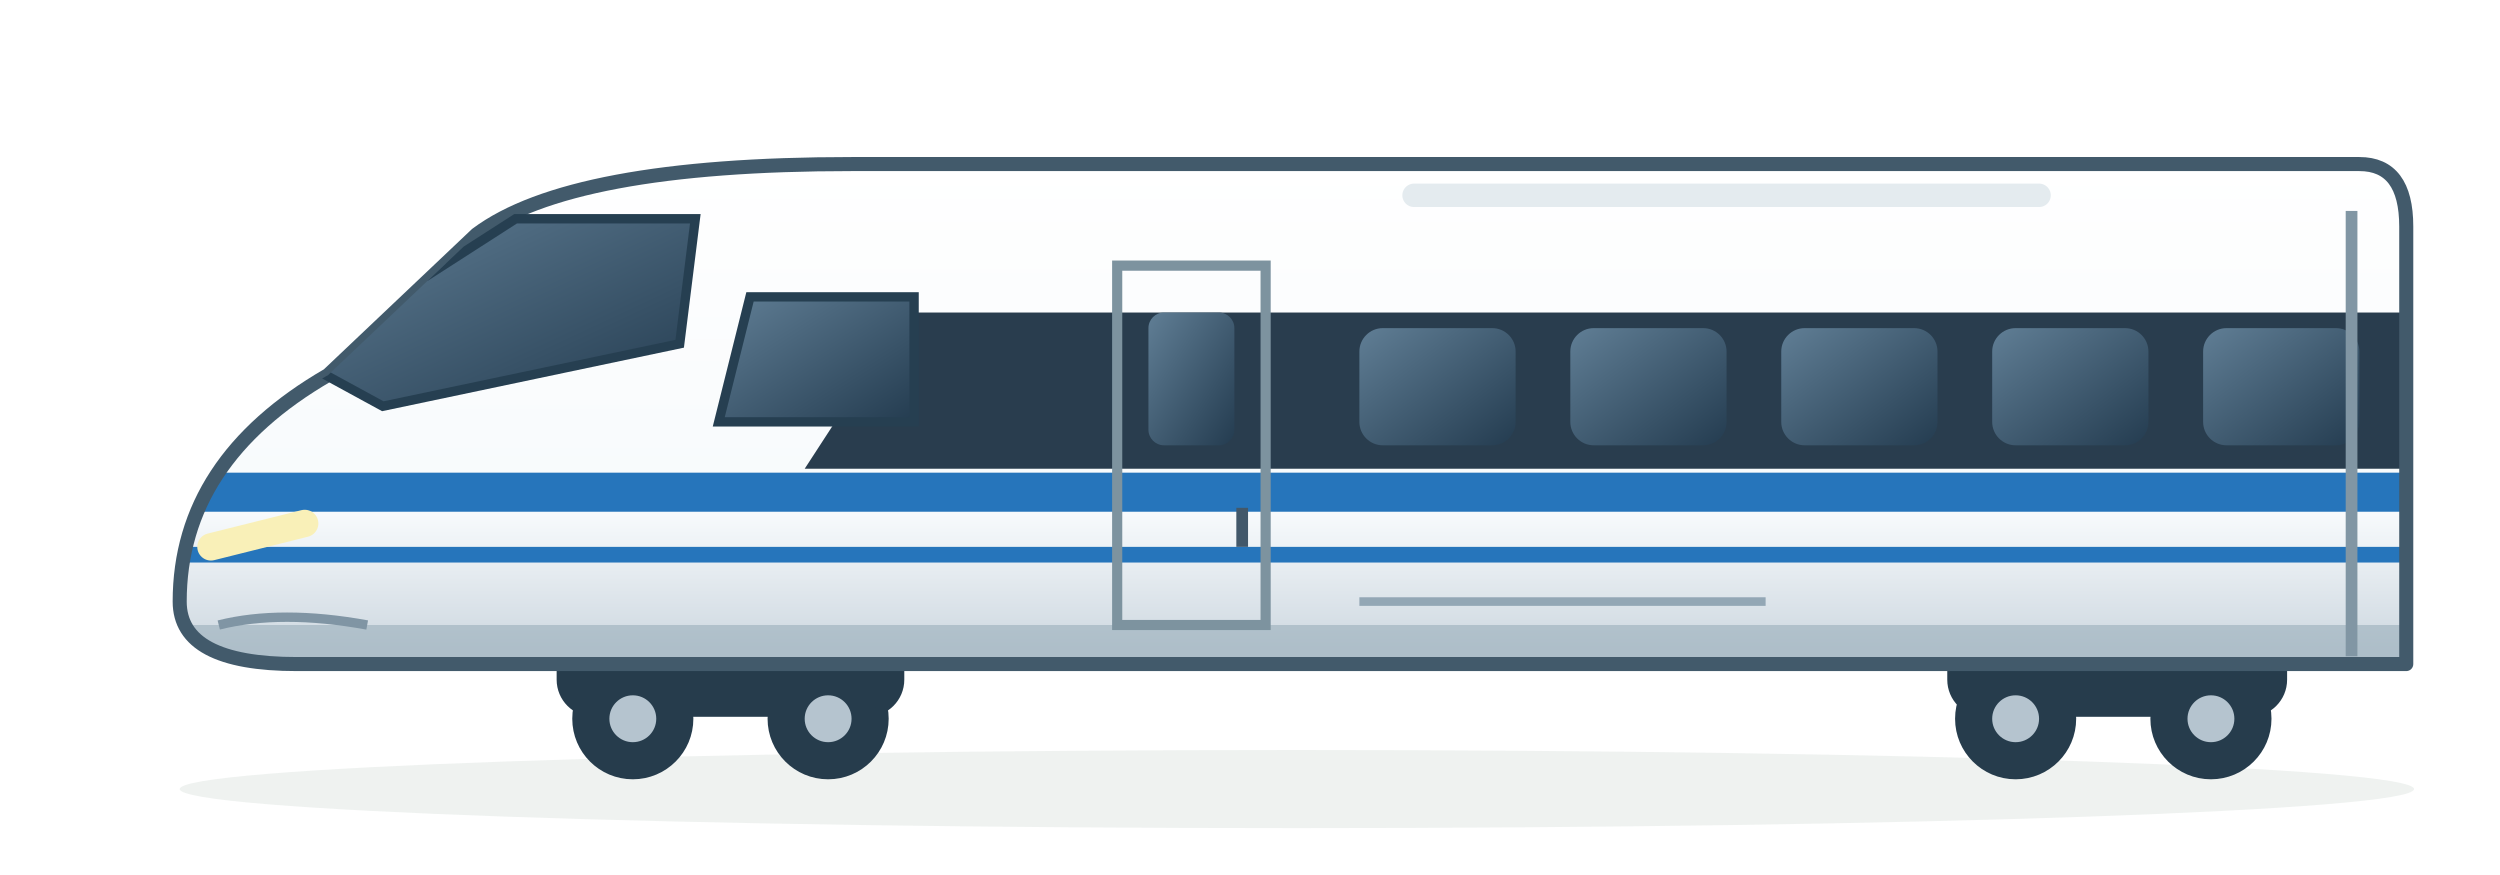
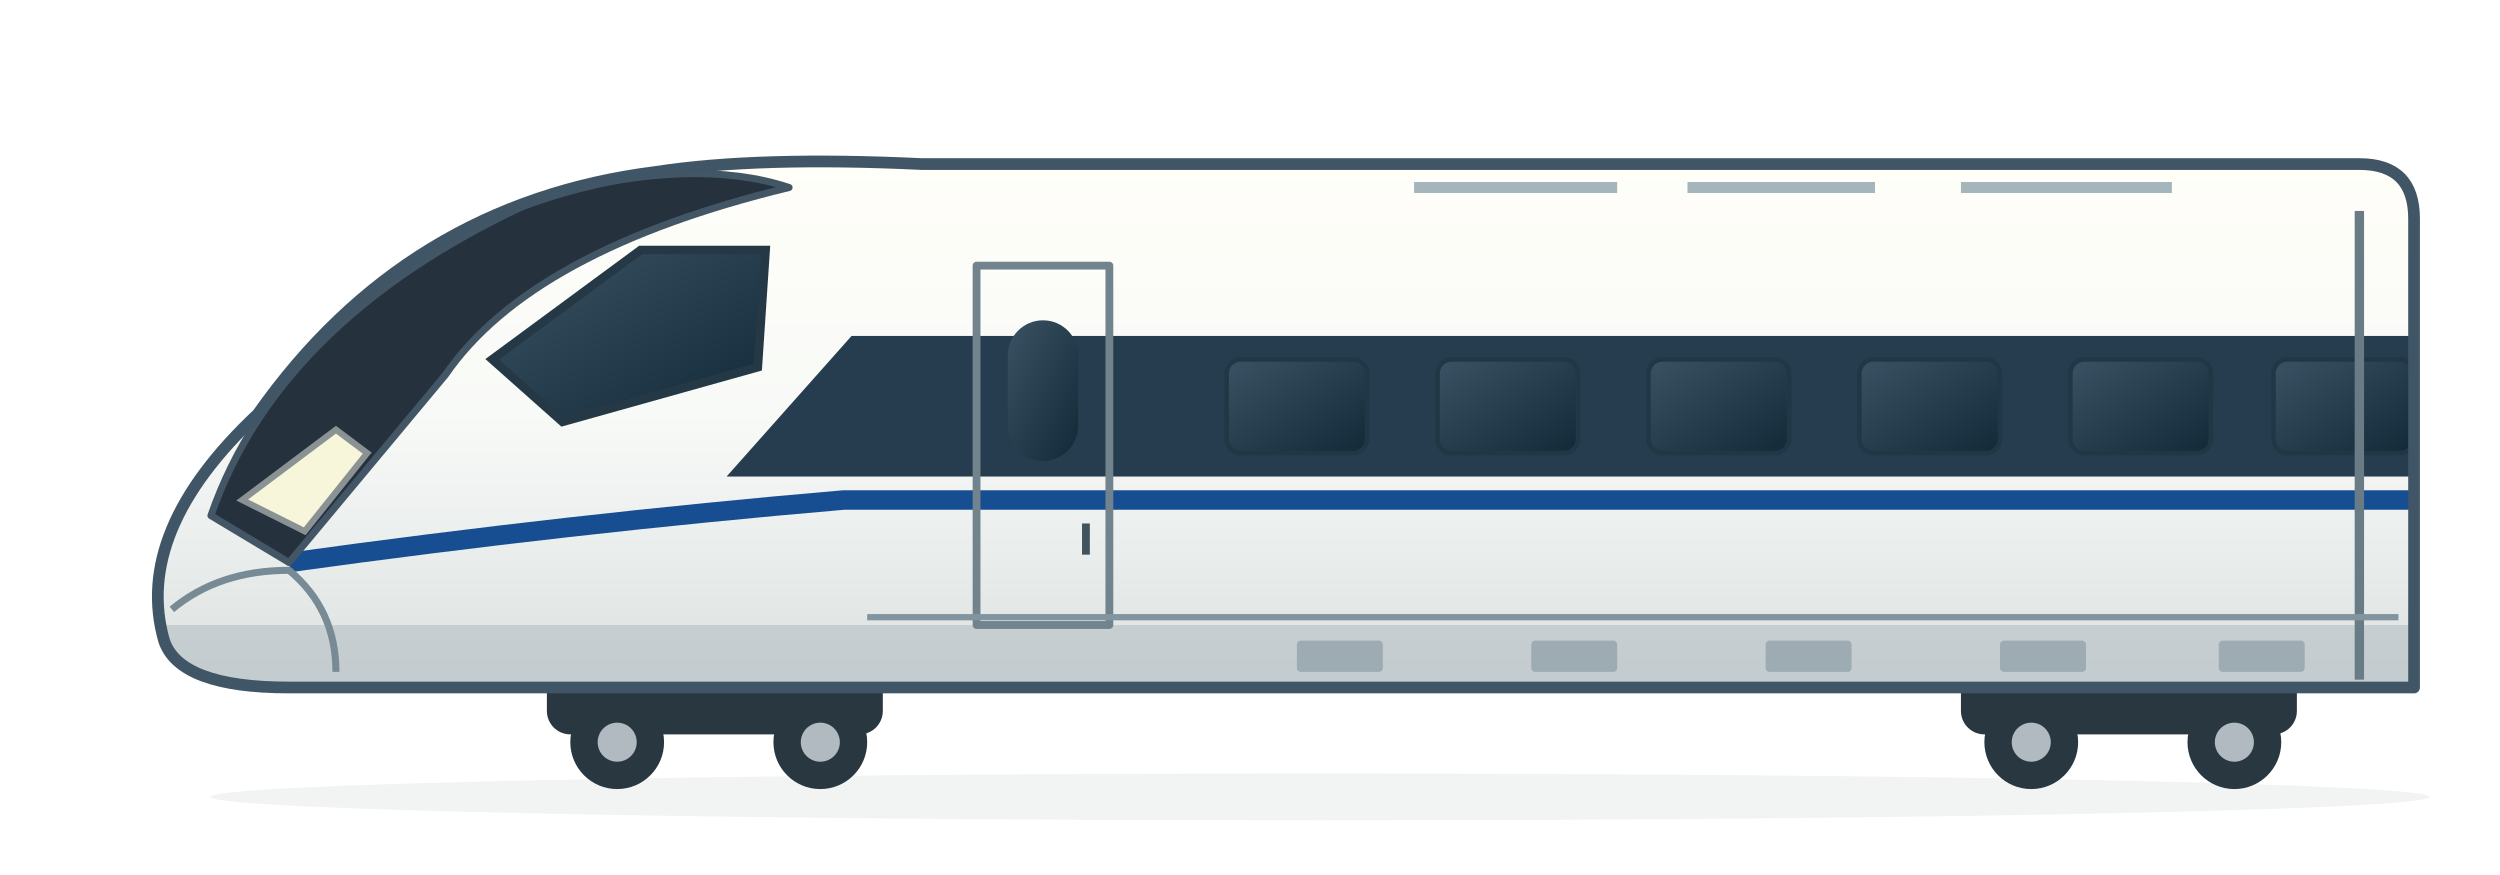
<svg xmlns="http://www.w3.org/2000/svg" viewBox="0 0 320 112" role="img" aria-labelledby="title desc">
  <defs>
    <linearGradient id="body" x1="0" y1="0" x2="0" y2="1">
-       <stop stop-color="#fff" />
-       <stop offset=".7" stop-color="#f7fafc" />
-       <stop offset="1" stop-color="#c9d4dd" />
+       <stop stop-color="#fffef9" />
+       <stop offset=".48" stop-color="#f8faf7" />
+       <stop offset="1" stop-color="#dbe1e1" />
+     </linearGradient>
+     <linearGradient id="noseSilver" x1="0" y1="0" x2="0" y2="1">
+       <stop stop-color="#d8e1e8" />
+       <stop offset=".55" stop-color="#b8c6d0" />
+       <stop offset="1" stop-color="#8b9fae" />
    </linearGradient>
    <linearGradient id="glass" x1="0" y1="0" x2="1" y2="1">
-       <stop stop-color="#607e95" />
-       <stop offset="1" stop-color="#243c50" />
+       <stop stop-color="#3b5264" />
+       <stop offset="1" stop-color="#122938" />
    </linearGradient>
    <clipPath id="car">
-       <path d="M23 77 Q23 59 42 48 L61 30 Q73 21 109 21 H302 Q308 21 308 29 V85 H38 Q23 85 23 77Z" />
+       <path d="M21 82Q17 68 33 53Q52 26 84 22Q97 20 118 21H302Q309 21 309 28V88H37Q23 88 21 82Z" />
    </clipPath>
  </defs>
-   <ellipse cx="166" cy="101" rx="143" ry="5" fill="#315c42" opacity=".08" />
-   <g fill="#263c4c" stroke="#263c4c" stroke-width="1.5">
-     <rect x="72" y="81" width="43" height="10" rx="4" />
-     <rect x="250" y="81" width="42" height="10" rx="4" />
-     <circle cx="81" cy="92" r="7" />
-     <circle cx="106" cy="92" r="7" />
-     <circle cx="258" cy="92" r="7" />
-     <circle cx="283" cy="92" r="7" />
+   <ellipse cx="169" cy="102" rx="142" ry="3" fill="#315c42" opacity=".07" />
+   <g fill="#293740">
+     <rect x="70" y="84" width="43" height="10" rx="3" />
+     <rect x="251" y="84" width="43" height="10" rx="3" />
+     <circle cx="79" cy="95" r="6" />
+     <circle cx="105" cy="95" r="6" />
+     <circle cx="260" cy="95" r="6" />
+     <circle cx="286" cy="95" r="6" />
  </g>
-   <g fill="#b5c4cf">
-     <circle cx="81" cy="92" r="3" />
-     <circle cx="106" cy="92" r="3" />
-     <circle cx="258" cy="92" r="3" />
-     <circle cx="283" cy="92" r="3" />
+   <g fill="#b0bac0">
+     <circle cx="79" cy="95" r="2.5" />
+     <circle cx="105" cy="95" r="2.5" />
+     <circle cx="260" cy="95" r="2.5" />
+     <circle cx="286" cy="95" r="2.5" />
  </g>
-   <path d="M23 77 Q23 59 42 48 L61 30 Q73 21 109 21 H302 Q308 21 308 29 V85 H38 Q23 85 23 77Z" fill="url(#body)" />
+   <path d="M21 82Q17 68 33 53Q52 26 84 22Q97 20 118 21H302Q309 21 309 28V88H37Q23 88 21 82Z" fill="url(#body)" />
  <g clip-path="url(#car)">
-     <path d="M10 80 H316 V90 H10Z" fill="#94a9b7" opacity=".55" />
-     <path d="M116 40 H316 V60 H103Z" fill="#293d4e" />
-     <path d="M15 63 H316" stroke="#2675bb" stroke-width="5" />
-     <path d="M20 71 H316" stroke="#2675bb" stroke-width="2" />
-     <rect x="174" y="42" width="20" height="15" rx="3" fill="url(#glass)" />
-     <rect x="201" y="42" width="20" height="15" rx="3" fill="url(#glass)" />
-     <rect x="228" y="42" width="20" height="15" rx="3" fill="url(#glass)" />
-     <rect x="255" y="42" width="20" height="15" rx="3" fill="url(#glass)" />
-     <rect x="282" y="42" width="20" height="15" rx="3" fill="url(#glass)" />
-     <path d="M143 34H162V80H143Z" fill="none" stroke="#7d939f" stroke-width="1.3" />
-     <rect x="147" y="40" width="11" height="17" rx="2" fill="url(#glass)" />
-     <path d="M159 65v5" stroke="#42586a" stroke-width="1.5" />
-     <path d="M301 27V84" stroke="#8196a4" stroke-width="1.5" />
-     <path d="M174 77H226" stroke="#93a7b5" stroke-width="1.1" />
+     <path d="M12 80H314V93H12Z" fill="#9daab1" opacity=".4" />
+     <path d="M109 43H312V61H93Z" fill="#253d4e" />
+     <path d="M37 72Q73 67 108 64H314" fill="none" stroke="#174e92" stroke-width="2.5" stroke-linejoin="round" />
+     <rect x="157" y="46" width="18" height="12" rx="1.8" fill="url(#glass)" stroke="#223746" stroke-width=".6" />
+     <rect x="184" y="46" width="18" height="12" rx="1.8" fill="url(#glass)" stroke="#223746" stroke-width=".6" />
+     <rect x="211" y="46" width="18" height="12" rx="1.8" fill="url(#glass)" stroke="#223746" stroke-width=".6" />
+     <rect x="238" y="46" width="18" height="12" rx="1.8" fill="url(#glass)" stroke="#223746" stroke-width=".6" />
+     <rect x="265" y="46" width="18" height="12" rx="1.8" fill="url(#glass)" stroke="#223746" stroke-width=".6" />
+     <rect x="291" y="46" width="18" height="12" rx="1.8" fill="url(#glass)" stroke="#223746" stroke-width=".6" />
+     <path d="M27 66Q36 40 70 25Q89 20 101 24Q68 32 57 48L37 72Z" fill="#25323d" />
+     <path d="M63 46 82 32H98L97 47 72 54Z" fill="url(#glass)" stroke="#253845" stroke-width="1.1" />
+     <path d="M27 66Q36 40 70 25Q89 20 101 24Q68 32 57 48L37 72Z" fill="none" stroke="#435665" stroke-width="0.9" stroke-linejoin="round" />
+     <path d="M31 64 43 55 47 58 39 68Z" fill="#f7f6db" stroke="#8a9293" stroke-width=".8" />
+     <path d="M125 34H142V80H125Z" fill="none" stroke="#71838c" stroke-width="1" stroke-linejoin="round" />
+     <rect x="129" y="41" width="9" height="18" rx="4.5" fill="url(#glass)" />
+     <path d="M139 67v4" fill="none" stroke="#41545e" stroke-width="1" stroke-linejoin="round" />
+     <path d="M302 27V87" fill="none" stroke="#697b84" stroke-width="1.2" stroke-linejoin="round" />
+     <path d="M111 79H307" fill="none" stroke="#82959f" stroke-width="0.8" stroke-linejoin="round" />
+     <rect x="166" y="82" width="11" height="4" rx=".5" fill="#83949e" opacity=".6" />
+     <rect x="196" y="82" width="11" height="4" rx=".5" fill="#83949e" opacity=".6" />
+     <rect x="226" y="82" width="11" height="4" rx=".5" fill="#83949e" opacity=".6" />
+     <rect x="256" y="82" width="11" height="4" rx=".5" fill="#83949e" opacity=".6" />
+     <rect x="284" y="82" width="11" height="4" rx=".5" fill="#83949e" opacity=".6" />
+     <path d="M181 24H207 M216 24H240 M251 24H278" fill="none" stroke="#a5b5bc" stroke-width="1.4" stroke-linejoin="round" />
+     <path d="M22 78Q28 73 37 73Q43 78 43 86" fill="none" stroke="#788a94" stroke-width="0.9" stroke-linejoin="round" />
  </g>
-   <path d="M23 77 Q23 59 42 48 L61 30 Q73 21 109 21 H302 Q308 21 308 29 V85 H38 Q23 85 23 77Z" fill="none" stroke="#425a6b" stroke-width="1.8" stroke-linejoin="round" />
-   <g clip-path="url(#car)">
-     <path d="M38 46 66 28 H89 L87 44 49 52Z" fill="url(#glass)" stroke="#263f51" stroke-width="1.2" />
-     <path d="M96 38 H117 V54 H92Z" fill="url(#glass)" stroke="#263f51" stroke-width="1.2" />
-   </g>
-   <path d="M27 70l12-3" stroke="#f9f0b8" stroke-width="3.5" stroke-linecap="round" />
-   <path d="M28 80Q36 78 47 80" fill="none" stroke="#8095a4" stroke-width="1.2" />
-   <path d="M181 25H261" stroke="#e4ebef" stroke-width="3" stroke-linecap="round" />
+   <path d="M21 82Q17 68 33 53Q52 26 84 22Q97 20 118 21H302Q309 21 309 28V88H37Q23 88 21 82Z" fill="none" stroke="#405666" stroke-width="1.5" stroke-linejoin="round" />
</svg>
